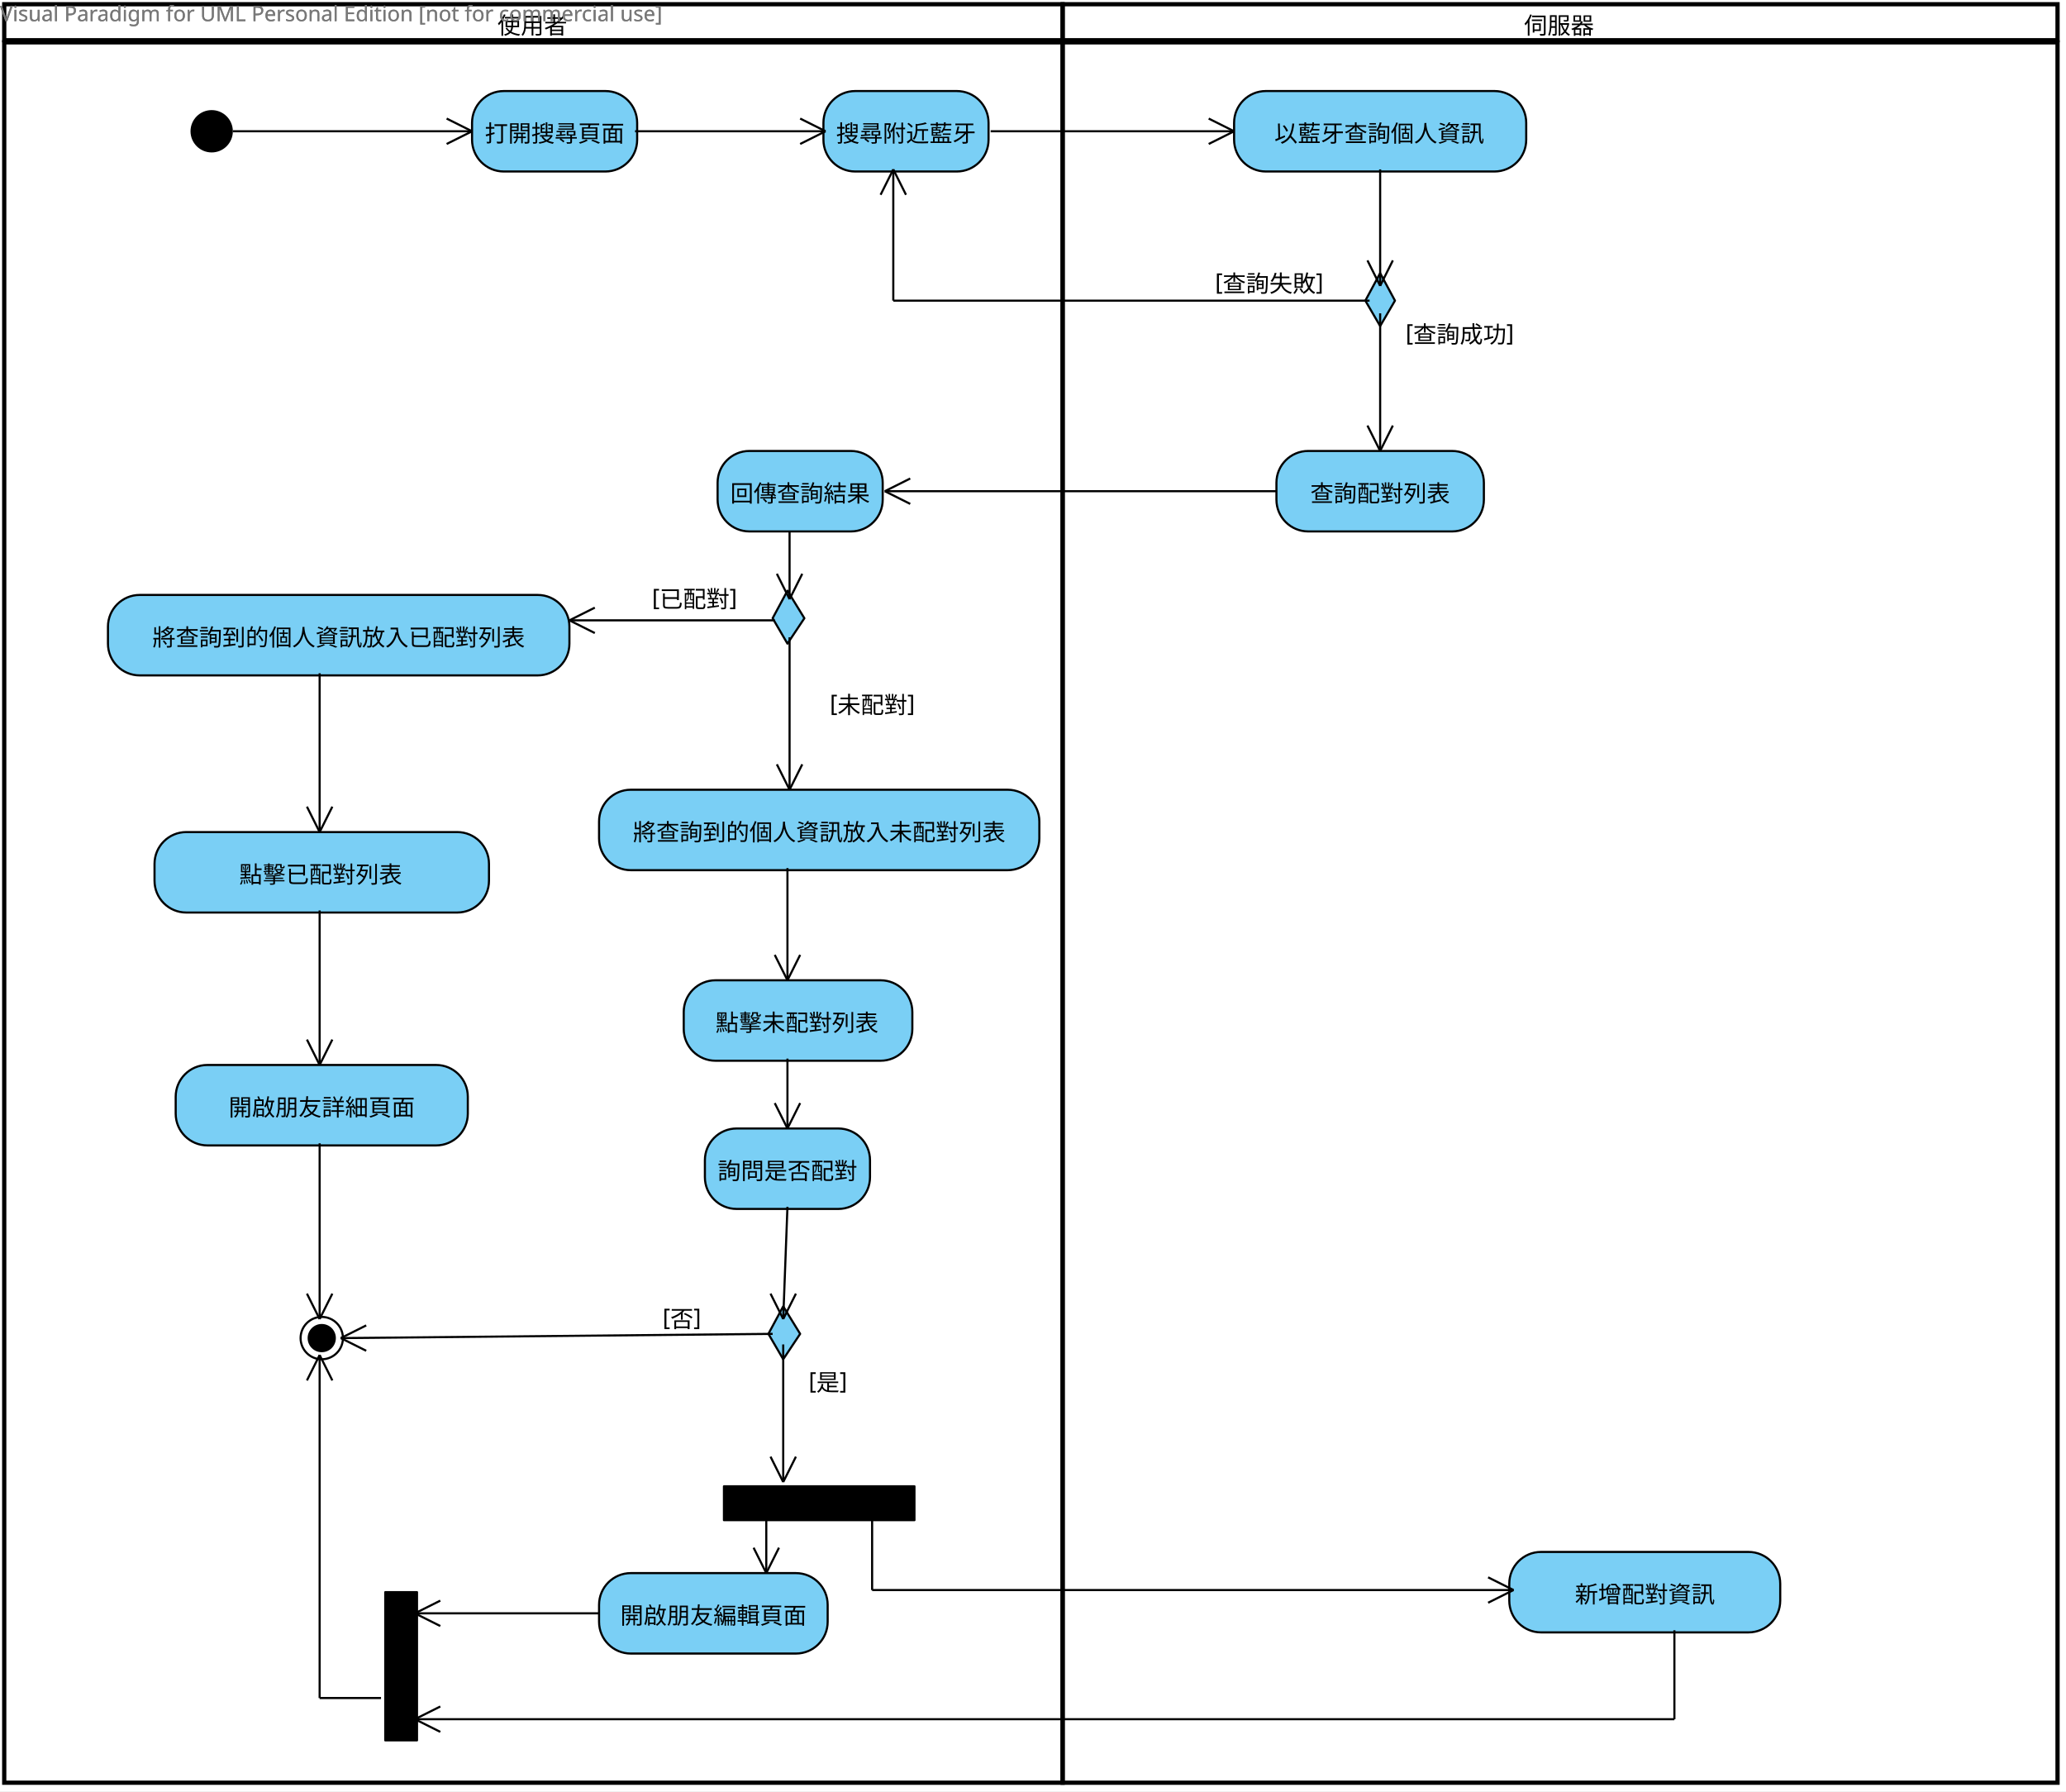
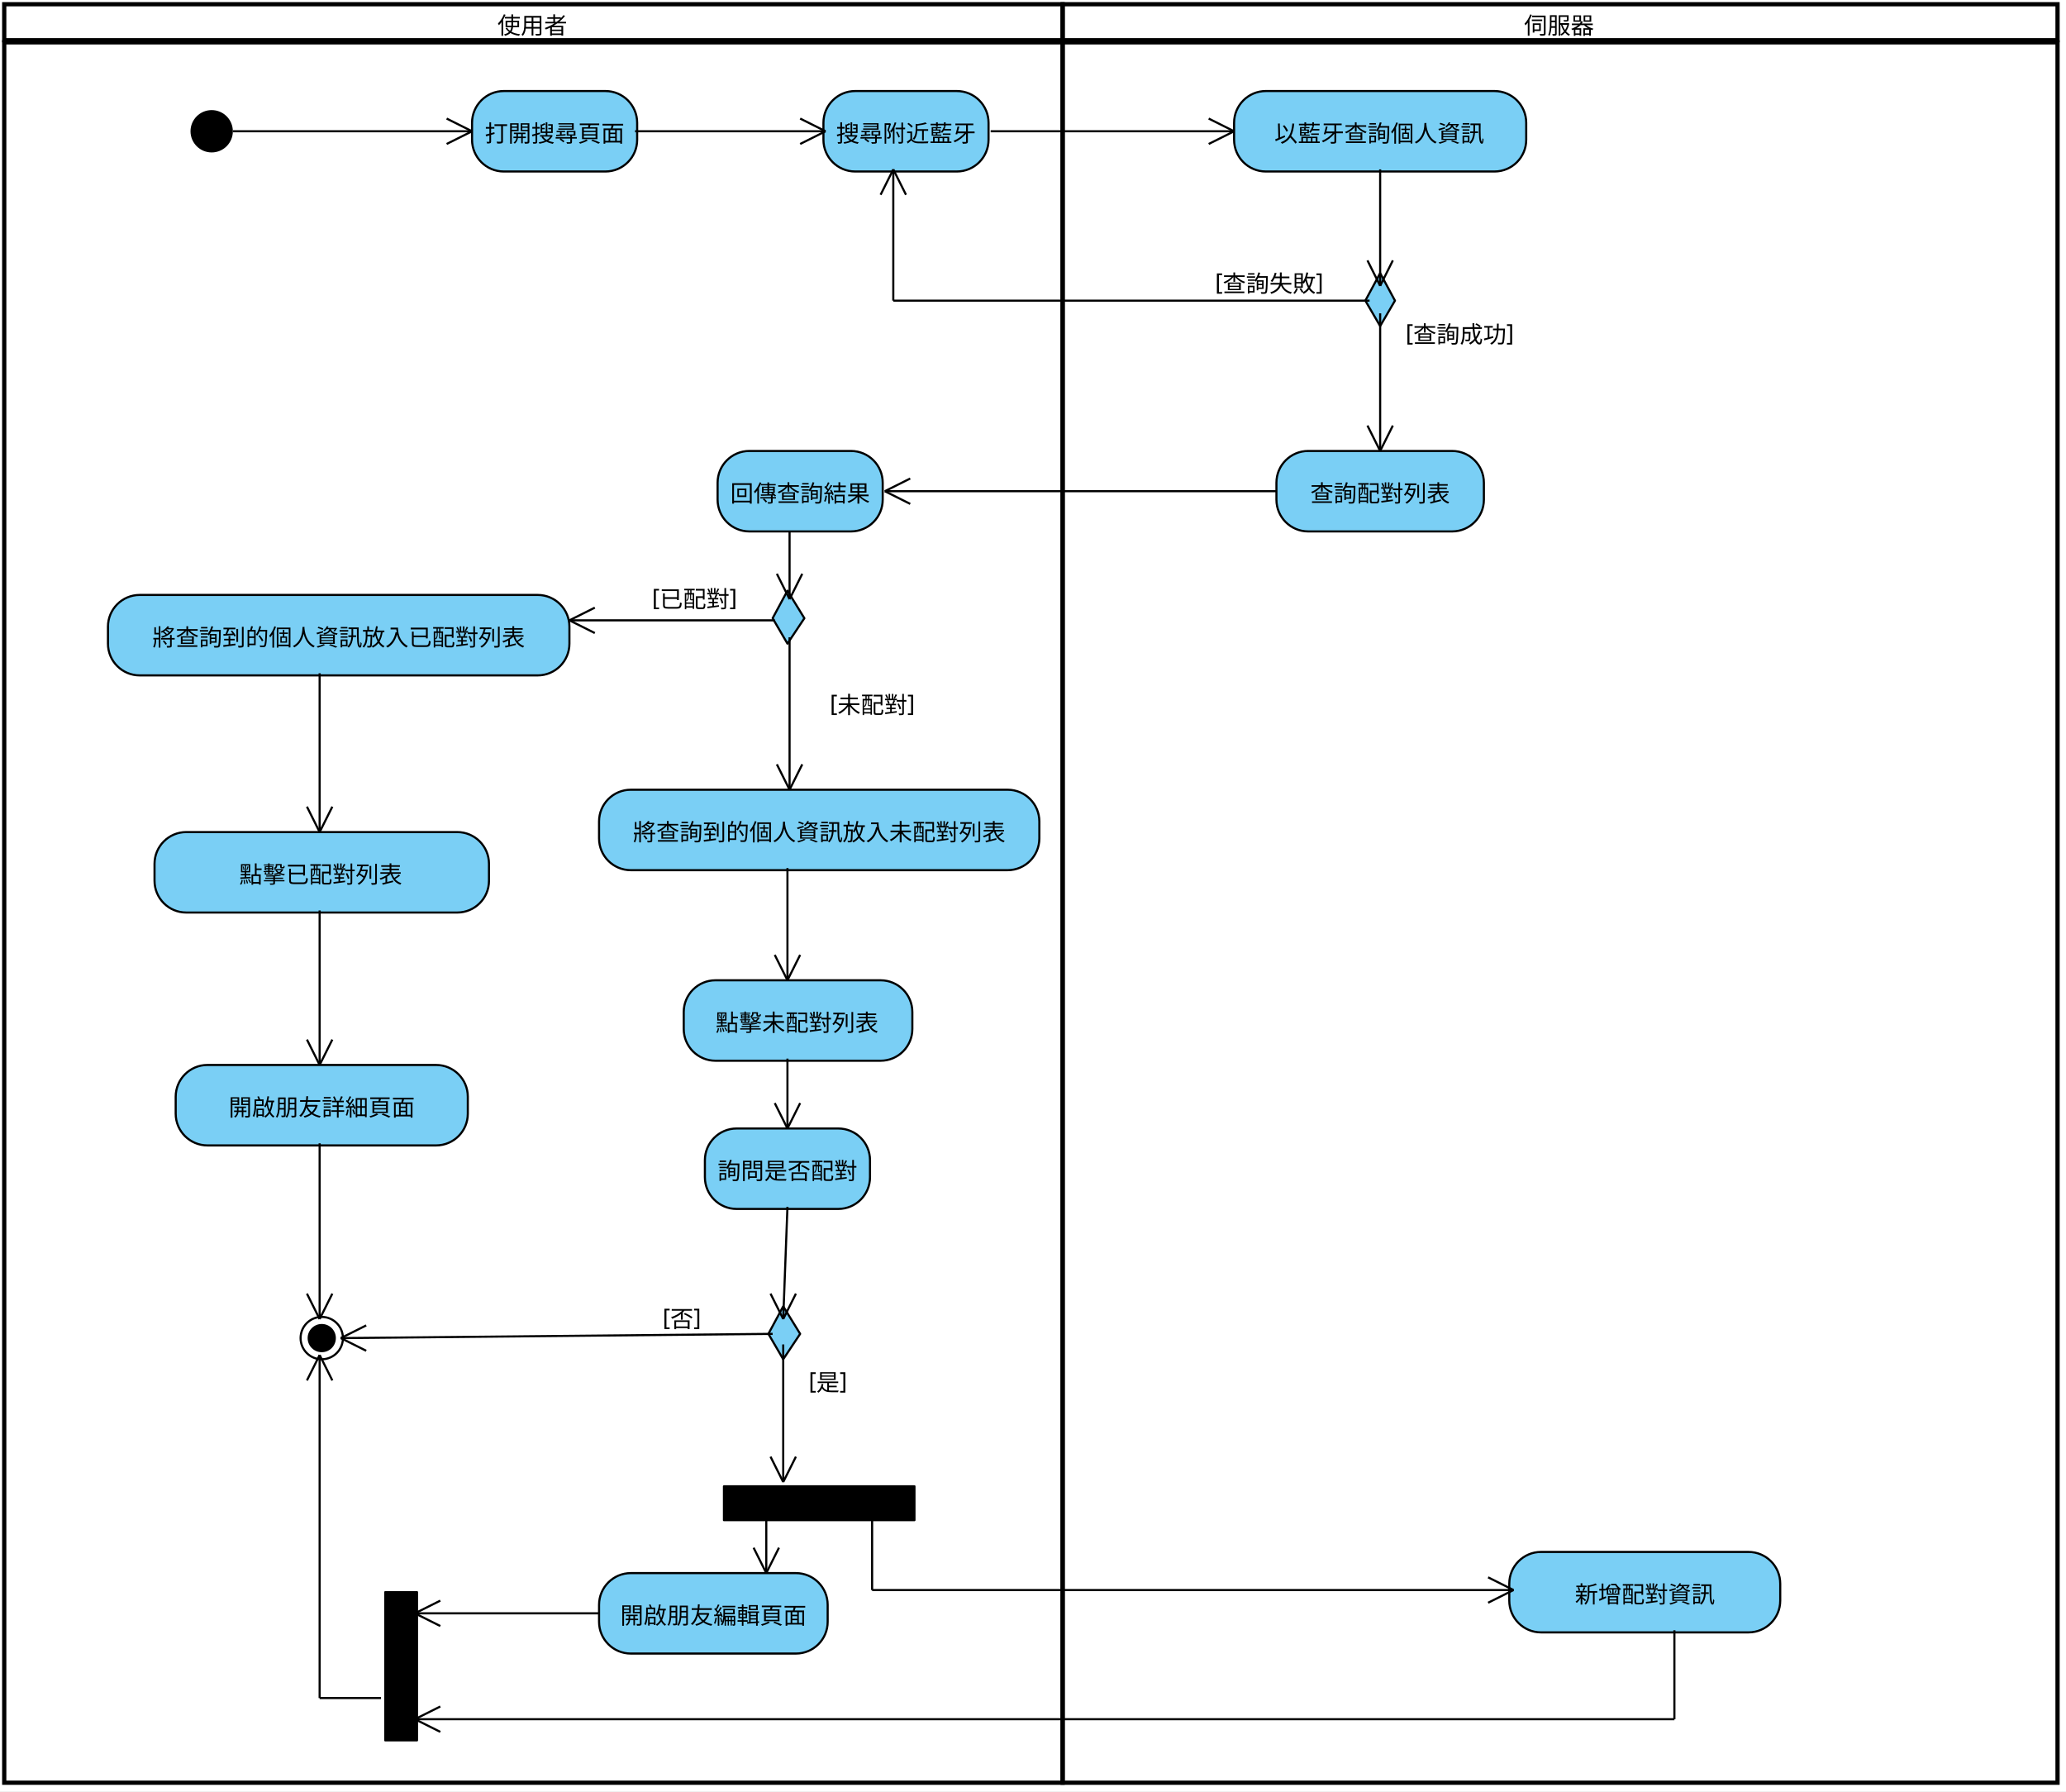
<svg xmlns="http://www.w3.org/2000/svg" style="fill-opacity:1; color-rendering:auto; color-interpolation:auto; stroke:black; text-rendering:auto; stroke-linecap:square; stroke-miterlimit:10; stroke-opacity:1; shape-rendering:auto; fill:black; stroke-dasharray:none; font-weight:normal; stroke-width:1; font-family:'Dialog'; font-style:normal; stroke-linejoin:miter; font-size:12; stroke-dashoffset:0; image-rendering:auto;" width="976" height="846">
  <defs id="genericDefs" />
  <g>
    <defs id="defs1">
      <clipPath clipPathUnits="userSpaceOnUse" id="clipPath1">
        <path d="M-3 -3 L977 -3 L977 847 L-3 847 L-3 -3 Z" />
      </clipPath>
      <clipPath clipPathUnits="userSpaceOnUse" id="clipPath2">
        <path d="M0 0 L0 830 L7 830 L7 0 Z" />
      </clipPath>
      <clipPath clipPathUnits="userSpaceOnUse" id="clipPath3">
        <path d="M-3 -3 L507 -3 L507 24 L-3 24 L-3 -3 Z" />
      </clipPath>
      <clipPath clipPathUnits="userSpaceOnUse" id="clipPath4">
        <path d="M0 0 L500 0 L500 17 L0 17 L0 0 Z" />
      </clipPath>
      <clipPath clipPathUnits="userSpaceOnUse" id="clipPath5">
        <path d="M-3 -3 L507 -3 L507 829 L-3 829 L-3 -3 Z" />
      </clipPath>
      <clipPath clipPathUnits="userSpaceOnUse" id="clipPath6">
        <path d="M-3 -3 L477 -3 L477 24 L-3 24 L-3 -3 Z" />
      </clipPath>
      <clipPath clipPathUnits="userSpaceOnUse" id="clipPath7">
        <path d="M0 0 L470 0 L470 17 L0 17 L0 0 Z" />
      </clipPath>
      <clipPath clipPathUnits="userSpaceOnUse" id="clipPath8">
        <path d="M-3 -3 L477 -3 L477 829 L-3 829 L-3 -3 Z" />
      </clipPath>
      <clipPath clipPathUnits="userSpaceOnUse" id="clipPath9">
        <path d="M-3 -3 L97 -3 L97 23 L-3 23 L-3 -3 Z" />
      </clipPath>
      <clipPath clipPathUnits="userSpaceOnUse" id="clipPath10">
        <path d="M-3 -3 L22 -3 L22 77 L-3 77 L-3 -3 Z" />
      </clipPath>
      <clipPath clipPathUnits="userSpaceOnUse" id="clipPath11">
        <path d="M-3 -3 L47 -3 L47 27 L-3 27 L-3 -3 Z" />
      </clipPath>
      <clipPath clipPathUnits="userSpaceOnUse" id="clipPath12">
        <path d="M-3 -3 L87 -3 L87 47 L-3 47 L-3 -3 Z" />
      </clipPath>
      <clipPath clipPathUnits="userSpaceOnUse" id="clipPath13">
        <path d="M0 0 L80 0 L80 40 L0 40 L0 0 Z" />
      </clipPath>
      <clipPath clipPathUnits="userSpaceOnUse" id="clipPath14">
        <path d="M-3 -3 L147 -3 L147 47 L-3 47 L-3 -3 Z" />
      </clipPath>
      <clipPath clipPathUnits="userSpaceOnUse" id="clipPath15">
        <path d="M0 0 L140 0 L140 40 L0 40 L0 0 Z" />
      </clipPath>
      <clipPath clipPathUnits="userSpaceOnUse" id="clipPath16">
        <path d="M-3 -3 L107 -3 L107 47 L-3 47 L-3 -3 Z" />
      </clipPath>
      <clipPath clipPathUnits="userSpaceOnUse" id="clipPath17">
        <path d="M0 0 L100 0 L100 40 L0 40 L0 0 Z" />
      </clipPath>
      <clipPath clipPathUnits="userSpaceOnUse" id="clipPath18">
        <path d="M-3 -3 L27 -3 L27 47 L-3 47 L-3 -3 Z" />
      </clipPath>
      <clipPath clipPathUnits="userSpaceOnUse" id="clipPath19">
        <path d="M-3 -3 L28 -3 L28 47 L-3 47 L-3 -3 Z" />
      </clipPath>
      <clipPath clipPathUnits="userSpaceOnUse" id="clipPath20">
        <path d="M-3 -3 L227 -3 L227 47 L-3 47 L-3 -3 Z" />
      </clipPath>
      <clipPath clipPathUnits="userSpaceOnUse" id="clipPath21">
        <path d="M0 0 L220 0 L220 40 L0 40 L0 0 Z" />
      </clipPath>
      <clipPath clipPathUnits="userSpaceOnUse" id="clipPath22">
        <path d="M-3 -3 L217 -3 L217 47 L-3 47 L-3 -3 Z" />
      </clipPath>
      <clipPath clipPathUnits="userSpaceOnUse" id="clipPath23">
        <path d="M0 0 L210 0 L210 40 L0 40 L0 0 Z" />
      </clipPath>
      <clipPath clipPathUnits="userSpaceOnUse" id="clipPath24">
        <path d="M-3 -3 L167 -3 L167 47 L-3 47 L-3 -3 Z" />
      </clipPath>
      <clipPath clipPathUnits="userSpaceOnUse" id="clipPath25">
        <path d="M0 0 L160 0 L160 40 L0 40 L0 0 Z" />
      </clipPath>
      <clipPath clipPathUnits="userSpaceOnUse" id="clipPath26">
        <path d="M-3 -3 L27 -3 L27 27 L-3 27 L-3 -3 Z" />
      </clipPath>
      <clipPath clipPathUnits="userSpaceOnUse" id="clipPath27">
        <path d="M-3 -3 L117 -3 L117 47 L-3 47 L-3 -3 Z" />
      </clipPath>
      <clipPath clipPathUnits="userSpaceOnUse" id="clipPath28">
        <path d="M0 0 L110 0 L110 40 L0 40 L0 0 Z" />
      </clipPath>
      <clipPath clipPathUnits="userSpaceOnUse" id="clipPath29">
        <path d="M-3 -3 L137 -3 L137 47 L-3 47 L-3 -3 Z" />
      </clipPath>
      <clipPath clipPathUnits="userSpaceOnUse" id="clipPath30">
        <path d="M0 0 L130 0 L130 40 L0 40 L0 0 Z" />
      </clipPath>
      <clipPath clipPathUnits="userSpaceOnUse" id="clipPath31">
        <path d="M0 0 L470 0 L470 821 L0 821 L0 0 Z" />
      </clipPath>
      <clipPath clipPathUnits="userSpaceOnUse" id="clipPath32">
        <path d="M0 0 L500 0 L500 821 L0 821 L0 0 Z" />
      </clipPath>
      <clipPath clipPathUnits="userSpaceOnUse" id="clipPath33">
        <path d="M0 0 L284 0 L284 170 L0 170 L0 0 Z" />
      </clipPath>
      <clipPath clipPathUnits="userSpaceOnUse" id="clipPath34">
        <path d="M0 0 L260 0 L260 170 L0 170 L0 0 Z" />
      </clipPath>
      <clipPath clipPathUnits="userSpaceOnUse" id="clipPath35">
        <path d="M0 0 L285 0 L285 170 L0 170 L0 0 Z" />
      </clipPath>
      <clipPath clipPathUnits="userSpaceOnUse" id="clipPath36">
        <path d="M0 0 L170 0 L170 225 L0 225 L0 0 Z" />
      </clipPath>
      <clipPath clipPathUnits="userSpaceOnUse" id="clipPath37">
        <path d="M0 0 L170 0 L170 235 L0 235 L0 0 Z" />
      </clipPath>
      <clipPath clipPathUnits="userSpaceOnUse" id="clipPath38">
        <path d="M0 0 L395 0 L395 232 L0 232 L0 0 Z" />
      </clipPath>
      <clipPath clipPathUnits="userSpaceOnUse" id="clipPath39">
        <path d="M0 0 L355 0 L355 170 L0 170 L0 0 Z" />
      </clipPath>
      <clipPath clipPathUnits="userSpaceOnUse" id="clipPath40">
        <path d="M0 0 L129 0 L129 162 L0 162 L0 0 Z" />
      </clipPath>
      <clipPath clipPathUnits="userSpaceOnUse" id="clipPath41">
        <path d="M0 0 L226 0 L226 129 L0 129 L0 0 Z" />
      </clipPath>
      <clipPath clipPathUnits="userSpaceOnUse" id="clipPath42">
        <path d="M0 0 L129 0 L129 202 L0 202 L0 0 Z" />
      </clipPath>
      <clipPath clipPathUnits="userSpaceOnUse" id="clipPath43">
        <path d="M0 0 L170 0 L170 245 L0 245 L0 0 Z" />
      </clipPath>
      <clipPath clipPathUnits="userSpaceOnUse" id="clipPath44">
        <path d="M0 0 L170 0 L170 244 L0 244 L0 0 Z" />
      </clipPath>
      <clipPath clipPathUnits="userSpaceOnUse" id="clipPath45">
        <path d="M0 0 L170 0 L170 254 L0 254 L0 0 Z" />
      </clipPath>
      <clipPath clipPathUnits="userSpaceOnUse" id="clipPath46">
        <path d="M0 0 L170 0 L170 224 L0 224 L0 0 Z" />
      </clipPath>
      <clipPath clipPathUnits="userSpaceOnUse" id="clipPath47">
        <path d="M0 0 L170 0 L170 204 L0 204 L0 0 Z" />
      </clipPath>
      <clipPath clipPathUnits="userSpaceOnUse" id="clipPath48">
        <path d="M0 0 L172 0 L172 224 L0 224 L0 0 Z" />
      </clipPath>
      <clipPath clipPathUnits="userSpaceOnUse" id="clipPath49">
        <path d="M0 0 L374 0 L374 172 L0 172 L0 0 Z" />
      </clipPath>
      <clipPath clipPathUnits="userSpaceOnUse" id="clipPath50">
        <path d="M0 0 L474 0 L474 204 L0 204 L0 0 Z" />
      </clipPath>
      <clipPath clipPathUnits="userSpaceOnUse" id="clipPath51">
        <path d="M0 0 L765 0 L765 212 L0 212 L0 0 Z" />
      </clipPath>
      <clipPath clipPathUnits="userSpaceOnUse" id="clipPath52">
        <path d="M0 0 L170 0 L170 195 L0 195 L0 0 Z" />
      </clipPath>
      <clipPath clipPathUnits="userSpaceOnUse" id="clipPath53">
        <path d="M0 0 L257 0 L257 170 L0 170 L0 0 Z" />
      </clipPath>
      <clipPath clipPathUnits="userSpaceOnUse" id="clipPath54">
        <path d="M0 0 L199 0 L199 332 L0 332 L0 0 Z" />
      </clipPath>
      <clipPath clipPathUnits="userSpaceOnUse" id="clipPath55">
        <path d="M0 0 L38 0 L38 18 L0 18 L0 0 Z" />
      </clipPath>
      <clipPath clipPathUnits="userSpaceOnUse" id="clipPath56">
        <path d="M0 0 L59 0 L59 18 L0 18 L0 0 Z" />
      </clipPath>
      <clipPath clipPathUnits="userSpaceOnUse" id="clipPath57">
        <path d="M0 0 L70 0 L70 18 L0 18 L0 0 Z" />
      </clipPath>
    </defs>
    <g style="fill:white; text-rendering:geometricPrecision; stroke:white;">
      <rect x="0" y="0" width="976" style="stroke:none;" height="846" />
    </g>
    <g transform="translate(2,2)" style="text-rendering:geometricPrecision; stroke-width:2; font-size:11; font-family:sans-serif;">
      <rect x="0" y="0" width="500" style="clip-path:url(#clipPath3); fill:none;" height="17" />
    </g>
    <g style="text-rendering:geometricPrecision; font-size:11; font-family:sans-serif;" transform="translate(2,2)">
      <text x="233" y="14" style="clip-path:url(#clipPath4); stroke:none;" xml:space="preserve">使用者</text>
    </g>
    <g transform="translate(2,20)" style="text-rendering:geometricPrecision; stroke-width:2; font-size:11; font-family:sans-serif;">
      <rect x="0" y="0" width="500" style="clip-path:url(#clipPath5); fill:none;" height="822" />
    </g>
    <g transform="translate(502,2)" style="text-rendering:geometricPrecision; stroke-width:2; font-size:11; font-family:sans-serif;">
      <rect x="0" y="0" width="470" style="clip-path:url(#clipPath6); fill:none;" height="17" />
    </g>
    <g style="text-rendering:geometricPrecision; font-size:11; font-family:sans-serif;" transform="translate(502,2)">
      <text x="218" y="14" style="clip-path:url(#clipPath7); stroke:none;" xml:space="preserve">伺服器</text>
    </g>
    <g transform="translate(502,20)" style="text-rendering:geometricPrecision; stroke-width:2; font-size:11; font-family:sans-serif;">
      <rect x="0" y="0" width="470" style="clip-path:url(#clipPath8); fill:none;" height="822" />
    </g>
    <g style="text-rendering:geometricPrecision; font-size:11; font-family:sans-serif;" transform="translate(342,702)">
      <rect x="0" y="0" width="90" style="clip-path:url(#clipPath9); stroke:none;" height="16" />
      <rect x="0" y="0" width="90" style="stroke-linecap:butt; clip-path:url(#clipPath9); fill:none; stroke-linejoin:round; stroke-miterlimit:0;" height="16" />
    </g>
    <g style="text-rendering:geometricPrecision; font-size:11; font-family:sans-serif;" transform="translate(182,752)">
      <rect x="0" y="0" width="15" style="clip-path:url(#clipPath10); stroke:none;" height="70" />
      <rect x="0" y="0" width="15" style="stroke-linecap:butt; clip-path:url(#clipPath10); fill:none; stroke-linejoin:round; stroke-miterlimit:0;" height="70" />
    </g>
    <g style="text-rendering:geometricPrecision; font-size:11; font-family:sans-serif;" transform="translate(80,52)">
      <circle style="clip-path:url(#clipPath11); stroke:none;" r="10" cx="20" cy="10" />
    </g>
    <g transform="translate(222,42)" style="font-size:11; fill:rgb(122,207,245); text-rendering:geometricPrecision; font-family:sans-serif; stroke:rgb(122,207,245);">
      <rect x="1" y="1" width="78" style="clip-path:url(#clipPath12); stroke:none;" rx="15" ry="15" height="38" />
    </g>
    <g transform="translate(222,42)" style="font-size:11; stroke-linecap:butt; text-rendering:geometricPrecision; font-family:sans-serif; stroke-linejoin:round; stroke-miterlimit:0;">
      <rect x="1" y="1" width="78" style="clip-path:url(#clipPath12); fill:none;" rx="15" ry="15" height="38" />
    </g>
    <g style="text-rendering:geometricPrecision; font-size:11; font-family:sans-serif;" transform="translate(222,42)">
      <text x="7" y="25" style="clip-path:url(#clipPath13); stroke:none;" xml:space="preserve">打開搜尋頁面</text>
    </g>
    <g transform="translate(388,42)" style="font-size:11; fill:rgb(122,207,245); text-rendering:geometricPrecision; font-family:sans-serif; stroke:rgb(122,207,245);">
      <rect x="1" y="1" width="78" style="clip-path:url(#clipPath12); stroke:none;" rx="15" ry="15" height="38" />
    </g>
    <g transform="translate(388,42)" style="font-size:11; stroke-linecap:butt; text-rendering:geometricPrecision; font-family:sans-serif; stroke-linejoin:round; stroke-miterlimit:0;">
      <rect x="1" y="1" width="78" style="clip-path:url(#clipPath12); fill:none;" rx="15" ry="15" height="38" />
    </g>
    <g style="text-rendering:geometricPrecision; font-size:11; font-family:sans-serif;" transform="translate(388,42)">
      <text x="7" y="25" style="clip-path:url(#clipPath13); stroke:none;" xml:space="preserve">搜尋附近藍牙</text>
    </g>
    <g transform="translate(582,42)" style="font-size:11; fill:rgb(122,207,245); text-rendering:geometricPrecision; font-family:sans-serif; stroke:rgb(122,207,245);">
      <rect x="1" y="1" width="138" style="clip-path:url(#clipPath14); stroke:none;" rx="15" ry="15" height="38" />
    </g>
    <g transform="translate(582,42)" style="font-size:11; stroke-linecap:butt; text-rendering:geometricPrecision; font-family:sans-serif; stroke-linejoin:round; stroke-miterlimit:0;">
      <rect x="1" y="1" width="138" style="clip-path:url(#clipPath14); fill:none;" rx="15" ry="15" height="38" />
    </g>
    <g style="text-rendering:geometricPrecision; font-size:11; font-family:sans-serif;" transform="translate(582,42)">
      <text x="20" y="25" style="clip-path:url(#clipPath15); stroke:none;" xml:space="preserve">以藍牙查詢個人資訊</text>
    </g>
    <g transform="translate(602,212)" style="font-size:11; fill:rgb(122,207,245); text-rendering:geometricPrecision; font-family:sans-serif; stroke:rgb(122,207,245);">
      <rect x="1" y="1" width="98" style="clip-path:url(#clipPath16); stroke:none;" rx="15" ry="15" height="38" />
    </g>
    <g transform="translate(602,212)" style="font-size:11; stroke-linecap:butt; text-rendering:geometricPrecision; font-family:sans-serif; stroke-linejoin:round; stroke-miterlimit:0;">
      <rect x="1" y="1" width="98" style="clip-path:url(#clipPath16); fill:none;" rx="15" ry="15" height="38" />
    </g>
    <g style="text-rendering:geometricPrecision; font-size:11; font-family:sans-serif;" transform="translate(602,212)">
      <text x="17" y="25" style="clip-path:url(#clipPath17); stroke:none;" xml:space="preserve">查詢配對列表</text>
    </g>
    <g transform="translate(642,122)" style="font-size:11; fill:rgb(122,207,245); text-rendering:geometricPrecision; font-family:sans-serif; stroke:rgb(122,207,245);">
      <polygon style="clip-path:url(#clipPath18); stroke:none;" points=" 10 7 17 20 10 32 3 20" />
    </g>
    <g transform="translate(642,122)" style="font-size:11; stroke-linecap:butt; text-rendering:geometricPrecision; font-family:sans-serif; stroke-linejoin:round; stroke-miterlimit:0;">
      <polygon style="fill:none; clip-path:url(#clipPath18);" points=" 10 7 17 20 10 32 3 20" />
    </g>
    <g transform="translate(338,212)" style="font-size:11; fill:rgb(122,207,245); text-rendering:geometricPrecision; font-family:sans-serif; stroke:rgb(122,207,245);">
      <rect x="1" y="1" width="78" style="clip-path:url(#clipPath12); stroke:none;" rx="15" ry="15" height="38" />
    </g>
    <g transform="translate(338,212)" style="font-size:11; stroke-linecap:butt; text-rendering:geometricPrecision; font-family:sans-serif; stroke-linejoin:round; stroke-miterlimit:0;">
      <rect x="1" y="1" width="78" style="clip-path:url(#clipPath12); fill:none;" rx="15" ry="15" height="38" />
    </g>
    <g style="text-rendering:geometricPrecision; font-size:11; font-family:sans-serif;" transform="translate(338,212)">
      <text x="7" y="25" style="clip-path:url(#clipPath13); stroke:none;" xml:space="preserve">回傳查詢結果</text>
    </g>
    <g transform="translate(362,272)" style="font-size:11; fill:rgb(122,207,245); text-rendering:geometricPrecision; font-family:sans-serif; stroke:rgb(122,207,245);">
      <polygon style="clip-path:url(#clipPath19); stroke:none;" points=" 10 7 18 20 10 32 3 20" />
    </g>
    <g transform="translate(362,272)" style="font-size:11; stroke-linecap:butt; text-rendering:geometricPrecision; font-family:sans-serif; stroke-linejoin:round; stroke-miterlimit:0;">
      <polygon style="fill:none; clip-path:url(#clipPath19);" points=" 10 7 18 20 10 32 3 20" />
    </g>
    <g transform="translate(50,280)" style="font-size:11; fill:rgb(122,207,245); text-rendering:geometricPrecision; font-family:sans-serif; stroke:rgb(122,207,245);">
      <rect x="1" y="1" width="218" style="clip-path:url(#clipPath20); stroke:none;" rx="15" ry="15" height="38" />
    </g>
    <g transform="translate(50,280)" style="font-size:11; stroke-linecap:butt; text-rendering:geometricPrecision; font-family:sans-serif; stroke-linejoin:round; stroke-miterlimit:0;">
      <rect x="1" y="1" width="218" style="clip-path:url(#clipPath20); fill:none;" rx="15" ry="15" height="38" />
    </g>
    <g style="text-rendering:geometricPrecision; font-size:11; font-family:sans-serif;" transform="translate(50,280)">
      <text x="22" y="25" style="clip-path:url(#clipPath21); stroke:none;" xml:space="preserve">將查詢到的個人資訊放入已配對列表</text>
    </g>
    <g transform="translate(282,372)" style="font-size:11; fill:rgb(122,207,245); text-rendering:geometricPrecision; font-family:sans-serif; stroke:rgb(122,207,245);">
      <rect x="1" y="1" width="208" style="clip-path:url(#clipPath22); stroke:none;" rx="15" ry="15" height="38" />
    </g>
    <g transform="translate(282,372)" style="font-size:11; stroke-linecap:butt; text-rendering:geometricPrecision; font-family:sans-serif; stroke-linejoin:round; stroke-miterlimit:0;">
      <rect x="1" y="1" width="208" style="clip-path:url(#clipPath22); fill:none;" rx="15" ry="15" height="38" />
    </g>
    <g style="text-rendering:geometricPrecision; font-size:11; font-family:sans-serif;" transform="translate(282,372)">
      <text x="17" y="25" style="clip-path:url(#clipPath23); stroke:none;" xml:space="preserve">將查詢到的個人資訊放入未配對列表</text>
    </g>
    <g transform="translate(72,392)" style="font-size:11; fill:rgb(122,207,245); text-rendering:geometricPrecision; font-family:sans-serif; stroke:rgb(122,207,245);">
      <rect x="1" y="1" width="158" style="clip-path:url(#clipPath24); stroke:none;" rx="15" ry="15" height="38" />
    </g>
    <g transform="translate(72,392)" style="font-size:11; stroke-linecap:butt; text-rendering:geometricPrecision; font-family:sans-serif; stroke-linejoin:round; stroke-miterlimit:0;">
      <rect x="1" y="1" width="158" style="clip-path:url(#clipPath24); fill:none;" rx="15" ry="15" height="38" />
    </g>
    <g style="text-rendering:geometricPrecision; font-size:11; font-family:sans-serif;" transform="translate(72,392)">
      <text x="41" y="25" style="clip-path:url(#clipPath25); stroke:none;" xml:space="preserve">點擊已配對列表</text>
    </g>
    <g transform="translate(82,502)" style="font-size:11; fill:rgb(122,207,245); text-rendering:geometricPrecision; font-family:sans-serif; stroke:rgb(122,207,245);">
      <rect x="1" y="1" width="138" style="clip-path:url(#clipPath14); stroke:none;" rx="15" ry="15" height="38" />
    </g>
    <g transform="translate(82,502)" style="font-size:11; stroke-linecap:butt; text-rendering:geometricPrecision; font-family:sans-serif; stroke-linejoin:round; stroke-miterlimit:0;">
      <rect x="1" y="1" width="138" style="clip-path:url(#clipPath14); fill:none;" rx="15" ry="15" height="38" />
    </g>
    <g style="text-rendering:geometricPrecision; font-size:11; font-family:sans-serif;" transform="translate(82,502)">
      <text x="26" y="25" style="clip-path:url(#clipPath15); stroke:none;" xml:space="preserve">開啟朋友詳細頁面</text>
    </g>
    <g style="text-rendering:geometricPrecision; font-size:11; font-family:sans-serif;" transform="translate(142,622)">
      <circle style="clip-path:url(#clipPath26); stroke:none;" r="6.667" cx="10" cy="10" />
      <circle style="stroke-linecap:butt; clip-path:url(#clipPath26); fill:none; stroke-linejoin:round; stroke-miterlimit:0;" r="10" cx="10" cy="10" />
    </g>
    <g transform="translate(322,462)" style="font-size:11; fill:rgb(122,207,245); text-rendering:geometricPrecision; font-family:sans-serif; stroke:rgb(122,207,245);">
      <rect x="1" y="1" width="108" style="clip-path:url(#clipPath27); stroke:none;" rx="15" ry="15" height="38" />
    </g>
    <g transform="translate(322,462)" style="font-size:11; stroke-linecap:butt; text-rendering:geometricPrecision; font-family:sans-serif; stroke-linejoin:round; stroke-miterlimit:0;">
      <rect x="1" y="1" width="108" style="clip-path:url(#clipPath27); fill:none;" rx="15" ry="15" height="38" />
    </g>
    <g style="text-rendering:geometricPrecision; font-size:11; font-family:sans-serif;" transform="translate(322,462)">
      <text x="16" y="25" style="clip-path:url(#clipPath28); stroke:none;" xml:space="preserve">點擊未配對列表</text>
    </g>
    <g transform="translate(332,532)" style="font-size:11; fill:rgb(122,207,245); text-rendering:geometricPrecision; font-family:sans-serif; stroke:rgb(122,207,245);">
      <rect x="1" y="1" width="78" style="clip-path:url(#clipPath12); stroke:none;" rx="15" ry="15" height="38" />
    </g>
    <g transform="translate(332,532)" style="font-size:11; stroke-linecap:butt; text-rendering:geometricPrecision; font-family:sans-serif; stroke-linejoin:round; stroke-miterlimit:0;">
      <rect x="1" y="1" width="78" style="clip-path:url(#clipPath12); fill:none;" rx="15" ry="15" height="38" />
    </g>
    <g style="text-rendering:geometricPrecision; font-size:11; font-family:sans-serif;" transform="translate(332,532)">
      <text x="7" y="25" style="clip-path:url(#clipPath13); stroke:none;" xml:space="preserve">詢問是否配對</text>
    </g>
    <g transform="translate(360,610)" style="font-size:11; fill:rgb(122,207,245); text-rendering:geometricPrecision; font-family:sans-serif; stroke:rgb(122,207,245);">
      <polygon style="clip-path:url(#clipPath19); stroke:none;" points=" 10 7 18 20 10 32 3 20" />
    </g>
    <g transform="translate(360,610)" style="font-size:11; stroke-linecap:butt; text-rendering:geometricPrecision; font-family:sans-serif; stroke-linejoin:round; stroke-miterlimit:0;">
      <polygon style="fill:none; clip-path:url(#clipPath19);" points=" 10 7 18 20 10 32 3 20" />
    </g>
    <g transform="translate(712,732)" style="font-size:11; fill:rgb(122,207,245); text-rendering:geometricPrecision; font-family:sans-serif; stroke:rgb(122,207,245);">
      <rect x="1" y="1" width="128" style="clip-path:url(#clipPath29); stroke:none;" rx="15" ry="15" height="38" />
    </g>
    <g transform="translate(712,732)" style="font-size:11; stroke-linecap:butt; text-rendering:geometricPrecision; font-family:sans-serif; stroke-linejoin:round; stroke-miterlimit:0;">
      <rect x="1" y="1" width="128" style="clip-path:url(#clipPath29); fill:none;" rx="15" ry="15" height="38" />
    </g>
    <g style="text-rendering:geometricPrecision; font-size:11; font-family:sans-serif;" transform="translate(712,732)">
      <text x="32" y="25" style="clip-path:url(#clipPath30); stroke:none;" xml:space="preserve">新增配對資訊</text>
    </g>
    <g transform="translate(282,742)" style="font-size:11; fill:rgb(122,207,245); text-rendering:geometricPrecision; font-family:sans-serif; stroke:rgb(122,207,245);">
      <rect x="1" y="1" width="108" style="clip-path:url(#clipPath27); stroke:none;" rx="15" ry="15" height="38" />
    </g>
    <g transform="translate(282,742)" style="font-size:11; stroke-linecap:butt; text-rendering:geometricPrecision; font-family:sans-serif; stroke-linejoin:round; stroke-miterlimit:0;">
      <rect x="1" y="1" width="108" style="clip-path:url(#clipPath27); fill:none;" rx="15" ry="15" height="38" />
    </g>
    <g style="text-rendering:geometricPrecision; font-size:11; font-family:sans-serif;" transform="translate(282,742)">
      <text x="11" y="25" style="clip-path:url(#clipPath28); stroke:none;" xml:space="preserve">開啟朋友編輯頁面</text>
    </g>
    <g transform="translate(27,-22)" style="font-size:11; stroke-linecap:butt; text-rendering:geometricPrecision; font-family:sans-serif; stroke-linejoin:round;">
      <line x1="83" x2="196" y1="84" style="clip-path:url(#clipPath33); fill:none;" y2="84" />
      <line x1="196" x2="184" y1="84" style="clip-path:url(#clipPath33); fill:none;" y2="78" />
      <line x1="196" x2="184" y1="84" style="clip-path:url(#clipPath33); fill:none;" y2="90" />
    </g>
    <g transform="translate(217,-22)" style="font-size:11; stroke-linecap:butt; text-rendering:geometricPrecision; font-family:sans-serif; stroke-linejoin:round;">
      <line x1="83" x2="173" y1="84" style="clip-path:url(#clipPath34); fill:none;" y2="84" />
      <line x1="173" x2="161" y1="84" style="clip-path:url(#clipPath34); fill:none;" y2="78" />
      <line x1="173" x2="161" y1="84" style="clip-path:url(#clipPath34); fill:none;" y2="90" />
    </g>
    <g transform="translate(385,-22)" style="font-size:11; stroke-linecap:butt; text-rendering:geometricPrecision; font-family:sans-serif; stroke-linejoin:round;">
      <line x1="83" x2="198" y1="84" style="clip-path:url(#clipPath35); fill:none;" y2="84" />
      <line x1="198" x2="186" y1="84" style="clip-path:url(#clipPath35); fill:none;" y2="78" />
      <line x1="198" x2="186" y1="84" style="clip-path:url(#clipPath35); fill:none;" y2="90" />
    </g>
    <g transform="translate(568,-3)" style="font-size:11; stroke-linecap:butt; text-rendering:geometricPrecision; font-family:sans-serif; stroke-linejoin:round;">
      <line x1="84" x2="84" y1="83" style="clip-path:url(#clipPath36); fill:none;" y2="138" />
      <line x1="84" x2="90" y1="138" style="clip-path:url(#clipPath36); fill:none;" y2="126" />
      <line x1="84" x2="78" y1="138" style="clip-path:url(#clipPath36); fill:none;" y2="126" />
    </g>
    <g transform="translate(568,65)" style="font-size:11; stroke-linecap:butt; text-rendering:geometricPrecision; font-family:sans-serif; stroke-linejoin:round;">
      <line x1="84" x2="84" y1="83" style="clip-path:url(#clipPath37); fill:none;" y2="148" />
      <line x1="84" x2="90" y1="148" style="clip-path:url(#clipPath37); fill:none;" y2="136" />
      <line x1="84" x2="78" y1="148" style="clip-path:url(#clipPath37); fill:none;" y2="136" />
    </g>
    <g transform="translate(338,-3)" style="font-size:11; stroke-linecap:butt; text-rendering:geometricPrecision; font-family:sans-serif; stroke-linejoin:round;">
      <line x1="309" x2="84" y1="145" style="clip-path:url(#clipPath38); fill:none;" y2="145" />
      <line x1="84" x2="84" y1="145" style="clip-path:url(#clipPath38); fill:none;" y2="83" />
      <line x1="84" x2="78" y1="83" style="clip-path:url(#clipPath38); fill:none;" y2="95" />
      <line x1="84" x2="90" y1="83" style="clip-path:url(#clipPath38); fill:none;" y2="95" />
    </g>
    <g transform="translate(335,148)" style="font-size:11; stroke-linecap:butt; text-rendering:geometricPrecision; font-family:sans-serif; stroke-linejoin:round;">
      <line x1="268" x2="83" y1="84" style="clip-path:url(#clipPath39); fill:none;" y2="84" />
      <line x1="83" x2="95" y1="84" style="clip-path:url(#clipPath39); fill:none;" y2="90" />
      <line x1="83" x2="95" y1="84" style="clip-path:url(#clipPath39); fill:none;" y2="78" />
    </g>
    <g transform="translate(310,188)" style="font-size:11; stroke-linecap:butt; text-rendering:geometricPrecision; font-family:sans-serif; stroke-linejoin:round;">
      <line x1="63" x2="63" y1="63" style="clip-path:url(#clipPath40); fill:none;" y2="95" />
      <line x1="63" x2="69" y1="95" style="clip-path:url(#clipPath40); fill:none;" y2="83" />
      <line x1="63" x2="57" y1="95" style="clip-path:url(#clipPath40); fill:none;" y2="83" />
    </g>
    <g transform="translate(206,230)" style="font-size:11; stroke-linecap:butt; text-rendering:geometricPrecision; font-family:sans-serif; stroke-linejoin:round;">
      <line x1="160" x2="63" y1="63" style="clip-path:url(#clipPath41); fill:none;" y2="63" />
      <line x1="63" x2="75" y1="63" style="clip-path:url(#clipPath41); fill:none;" y2="69" />
      <line x1="63" x2="75" y1="63" style="clip-path:url(#clipPath41); fill:none;" y2="57" />
    </g>
    <g transform="translate(310,238)" style="font-size:11; stroke-linecap:butt; text-rendering:geometricPrecision; font-family:sans-serif; stroke-linejoin:round;">
      <line x1="63" x2="63" y1="63" style="clip-path:url(#clipPath42); fill:none;" y2="135" />
      <line x1="63" x2="69" y1="135" style="clip-path:url(#clipPath42); fill:none;" y2="123" />
      <line x1="63" x2="57" y1="135" style="clip-path:url(#clipPath42); fill:none;" y2="123" />
    </g>
    <g transform="translate(68,235)" style="font-size:11; stroke-linecap:butt; text-rendering:geometricPrecision; font-family:sans-serif; stroke-linejoin:round;">
      <line x1="83" x2="83" y1="83" style="clip-path:url(#clipPath43); fill:none;" y2="158" />
      <line x1="83" x2="89" y1="158" style="clip-path:url(#clipPath43); fill:none;" y2="146" />
      <line x1="83" x2="77" y1="158" style="clip-path:url(#clipPath43); fill:none;" y2="146" />
    </g>
    <g transform="translate(68,347)" style="font-size:11; stroke-linecap:butt; text-rendering:geometricPrecision; font-family:sans-serif; stroke-linejoin:round;">
      <line x1="83" x2="83" y1="83" style="clip-path:url(#clipPath44); fill:none;" y2="156" />
      <line x1="83" x2="89" y1="156" style="clip-path:url(#clipPath44); fill:none;" y2="144" />
      <line x1="83" x2="77" y1="156" style="clip-path:url(#clipPath44); fill:none;" y2="144" />
    </g>
    <g transform="translate(68,457)" style="font-size:11; stroke-linecap:butt; text-rendering:geometricPrecision; font-family:sans-serif; stroke-linejoin:round;">
      <line x1="83" x2="83" y1="83" style="clip-path:url(#clipPath45); fill:none;" y2="166" />
      <line x1="83" x2="89" y1="166" style="clip-path:url(#clipPath45); fill:none;" y2="154" />
      <line x1="83" x2="77" y1="166" style="clip-path:url(#clipPath45); fill:none;" y2="154" />
    </g>
    <g transform="translate(288,327)" style="font-size:11; stroke-linecap:butt; text-rendering:geometricPrecision; font-family:sans-serif; stroke-linejoin:round;">
      <line x1="84" x2="84" y1="83" style="clip-path:url(#clipPath46); fill:none;" y2="136" />
      <line x1="84" x2="90" y1="136" style="clip-path:url(#clipPath46); fill:none;" y2="124" />
      <line x1="84" x2="78" y1="136" style="clip-path:url(#clipPath46); fill:none;" y2="124" />
    </g>
    <g transform="translate(288,417)" style="font-size:11; stroke-linecap:butt; text-rendering:geometricPrecision; font-family:sans-serif; stroke-linejoin:round;">
      <line x1="84" x2="84" y1="83" style="clip-path:url(#clipPath47); fill:none;" y2="116" />
      <line x1="84" x2="90" y1="116" style="clip-path:url(#clipPath47); fill:none;" y2="104" />
      <line x1="84" x2="78" y1="116" style="clip-path:url(#clipPath47); fill:none;" y2="104" />
    </g>
    <g transform="translate(287,487)" style="font-size:11; stroke-linecap:butt; text-rendering:geometricPrecision; font-family:sans-serif; stroke-linejoin:round;">
      <line x1="85" x2="83" y1="83" style="clip-path:url(#clipPath48); fill:none;" y2="136" />
      <line x1="83" x2="89" y1="136" style="clip-path:url(#clipPath48); fill:none;" y2="124" />
      <line x1="83" x2="77" y1="136" style="clip-path:url(#clipPath48); fill:none;" y2="124" />
    </g>
    <g transform="translate(78,547)" style="font-size:11; stroke-linecap:butt; text-rendering:geometricPrecision; font-family:sans-serif; stroke-linejoin:round;">
      <line x1="287" x2="83" y1="83" style="clip-path:url(#clipPath49); fill:none;" y2="85" />
      <line x1="83" x2="95" y1="85" style="clip-path:url(#clipPath49); fill:none;" y2="91" />
      <line x1="83" x2="95" y1="85" style="clip-path:url(#clipPath49); fill:none;" y2="79" />
    </g>
    <g transform="translate(287,552)" style="font-size:11; stroke-linecap:butt; text-rendering:geometricPrecision; font-family:sans-serif; stroke-linejoin:round;">
      <line x1="83" x2="83" y1="83" style="clip-path:url(#clipPath37); fill:none;" y2="148" />
      <line x1="83" x2="89" y1="148" style="clip-path:url(#clipPath37); fill:none;" y2="136" />
      <line x1="83" x2="77" y1="148" style="clip-path:url(#clipPath37); fill:none;" y2="136" />
    </g>
    <g transform="translate(328,635)" style="font-size:11; stroke-linecap:butt; text-rendering:geometricPrecision; font-family:sans-serif; stroke-linejoin:round;">
      <line x1="84" x2="84" y1="83" style="clip-path:url(#clipPath50); fill:none;" y2="116" />
      <line x1="84" x2="387" y1="116" style="clip-path:url(#clipPath50); fill:none;" y2="116" />
      <line x1="387" x2="375" y1="116" style="clip-path:url(#clipPath50); fill:none;" y2="110" />
      <line x1="387" x2="375" y1="116" style="clip-path:url(#clipPath50); fill:none;" y2="122" />
    </g>
    <g transform="translate(113,687)" style="font-size:11; stroke-linecap:butt; text-rendering:geometricPrecision; font-family:sans-serif; stroke-linejoin:round;">
      <line x1="678" x2="678" y1="83" style="clip-path:url(#clipPath51); fill:none;" y2="125" />
      <line x1="678" x2="83" y1="125" style="clip-path:url(#clipPath51); fill:none;" y2="125" />
      <line x1="83" x2="95" y1="125" style="clip-path:url(#clipPath51); fill:none;" y2="131" />
      <line x1="83" x2="95" y1="125" style="clip-path:url(#clipPath51); fill:none;" y2="119" />
    </g>
    <g transform="translate(278,635)" style="font-size:11; stroke-linecap:butt; text-rendering:geometricPrecision; font-family:sans-serif; stroke-linejoin:round;">
      <line x1="84" x2="84" y1="83" style="clip-path:url(#clipPath52); fill:none;" y2="108" />
      <line x1="84" x2="90" y1="108" style="clip-path:url(#clipPath52); fill:none;" y2="96" />
      <line x1="84" x2="78" y1="108" style="clip-path:url(#clipPath52); fill:none;" y2="96" />
    </g>
    <g transform="translate(113,678)" style="font-size:11; stroke-linecap:butt; text-rendering:geometricPrecision; font-family:sans-serif; stroke-linejoin:round;">
      <line x1="170" x2="83" y1="84" style="clip-path:url(#clipPath53); fill:none;" y2="84" />
      <line x1="83" x2="95" y1="84" style="clip-path:url(#clipPath53); fill:none;" y2="90" />
      <line x1="83" x2="95" y1="84" style="clip-path:url(#clipPath53); fill:none;" y2="78" />
    </g>
    <g transform="translate(68,557)" style="font-size:11; stroke-linecap:butt; text-rendering:geometricPrecision; font-family:sans-serif; stroke-linejoin:round;">
      <line x1="112" x2="83" y1="245" style="clip-path:url(#clipPath54); fill:none;" y2="245" />
      <line x1="83" x2="83" y1="245" style="clip-path:url(#clipPath54); fill:none;" y2="83" />
      <line x1="83" x2="77" y1="83" style="clip-path:url(#clipPath54); fill:none;" y2="95" />
      <line x1="83" x2="89" y1="83" style="clip-path:url(#clipPath54); fill:none;" y2="95" />
    </g>
    <g style="text-rendering:geometricPrecision; font-size:11; font-family:sans-serif;" transform="translate(372,642)">
      <text x="10" y="14" style="clip-path:url(#clipPath55); stroke:none;" xml:space="preserve">[是]</text>
    </g>
    <g style="text-rendering:geometricPrecision; font-size:11; font-family:sans-serif;" transform="translate(303,612)">
      <text x="10" y="14" style="clip-path:url(#clipPath55); stroke:none;" xml:space="preserve">[否]</text>
    </g>
    <g style="text-rendering:geometricPrecision; font-size:11; font-family:sans-serif;" transform="translate(382,322)">
      <text x="10" y="14" style="clip-path:url(#clipPath56); stroke:none;" xml:space="preserve">[未配對]</text>
    </g>
    <g style="text-rendering:geometricPrecision; font-size:11; font-family:sans-serif;" transform="translate(298,272)">
      <text x="10" y="14" style="clip-path:url(#clipPath56); stroke:none;" xml:space="preserve">[已配對]</text>
    </g>
    <g style="text-rendering:geometricPrecision; font-size:11; font-family:sans-serif;" transform="translate(564,123)">
      <text x="10" y="14" style="clip-path:url(#clipPath57); stroke:none;" xml:space="preserve">[查詢失敗]</text>
    </g>
    <g style="text-rendering:geometricPrecision; font-size:11; font-family:sans-serif;" transform="translate(654,147)">
      <text x="10" y="14" style="clip-path:url(#clipPath57); stroke:none;" xml:space="preserve">[查詢成功]</text>
    </g>
-     <g style="fill:rgb(120,120,120); text-rendering:geometricPrecision; font-size:10; stroke:rgb(120,120,120);">
-       <text xml:space="preserve" x="0" y="10" style="stroke:none;">Visual Paradigm for UML Personal Edition [not for commercial use] </text>
-       <text xml:space="preserve" x="0" y="10" style="stroke:none;">Visual Paradigm for UML Personal Edition [not for commercial use] </text>
-     </g>
  </g>
</svg>
